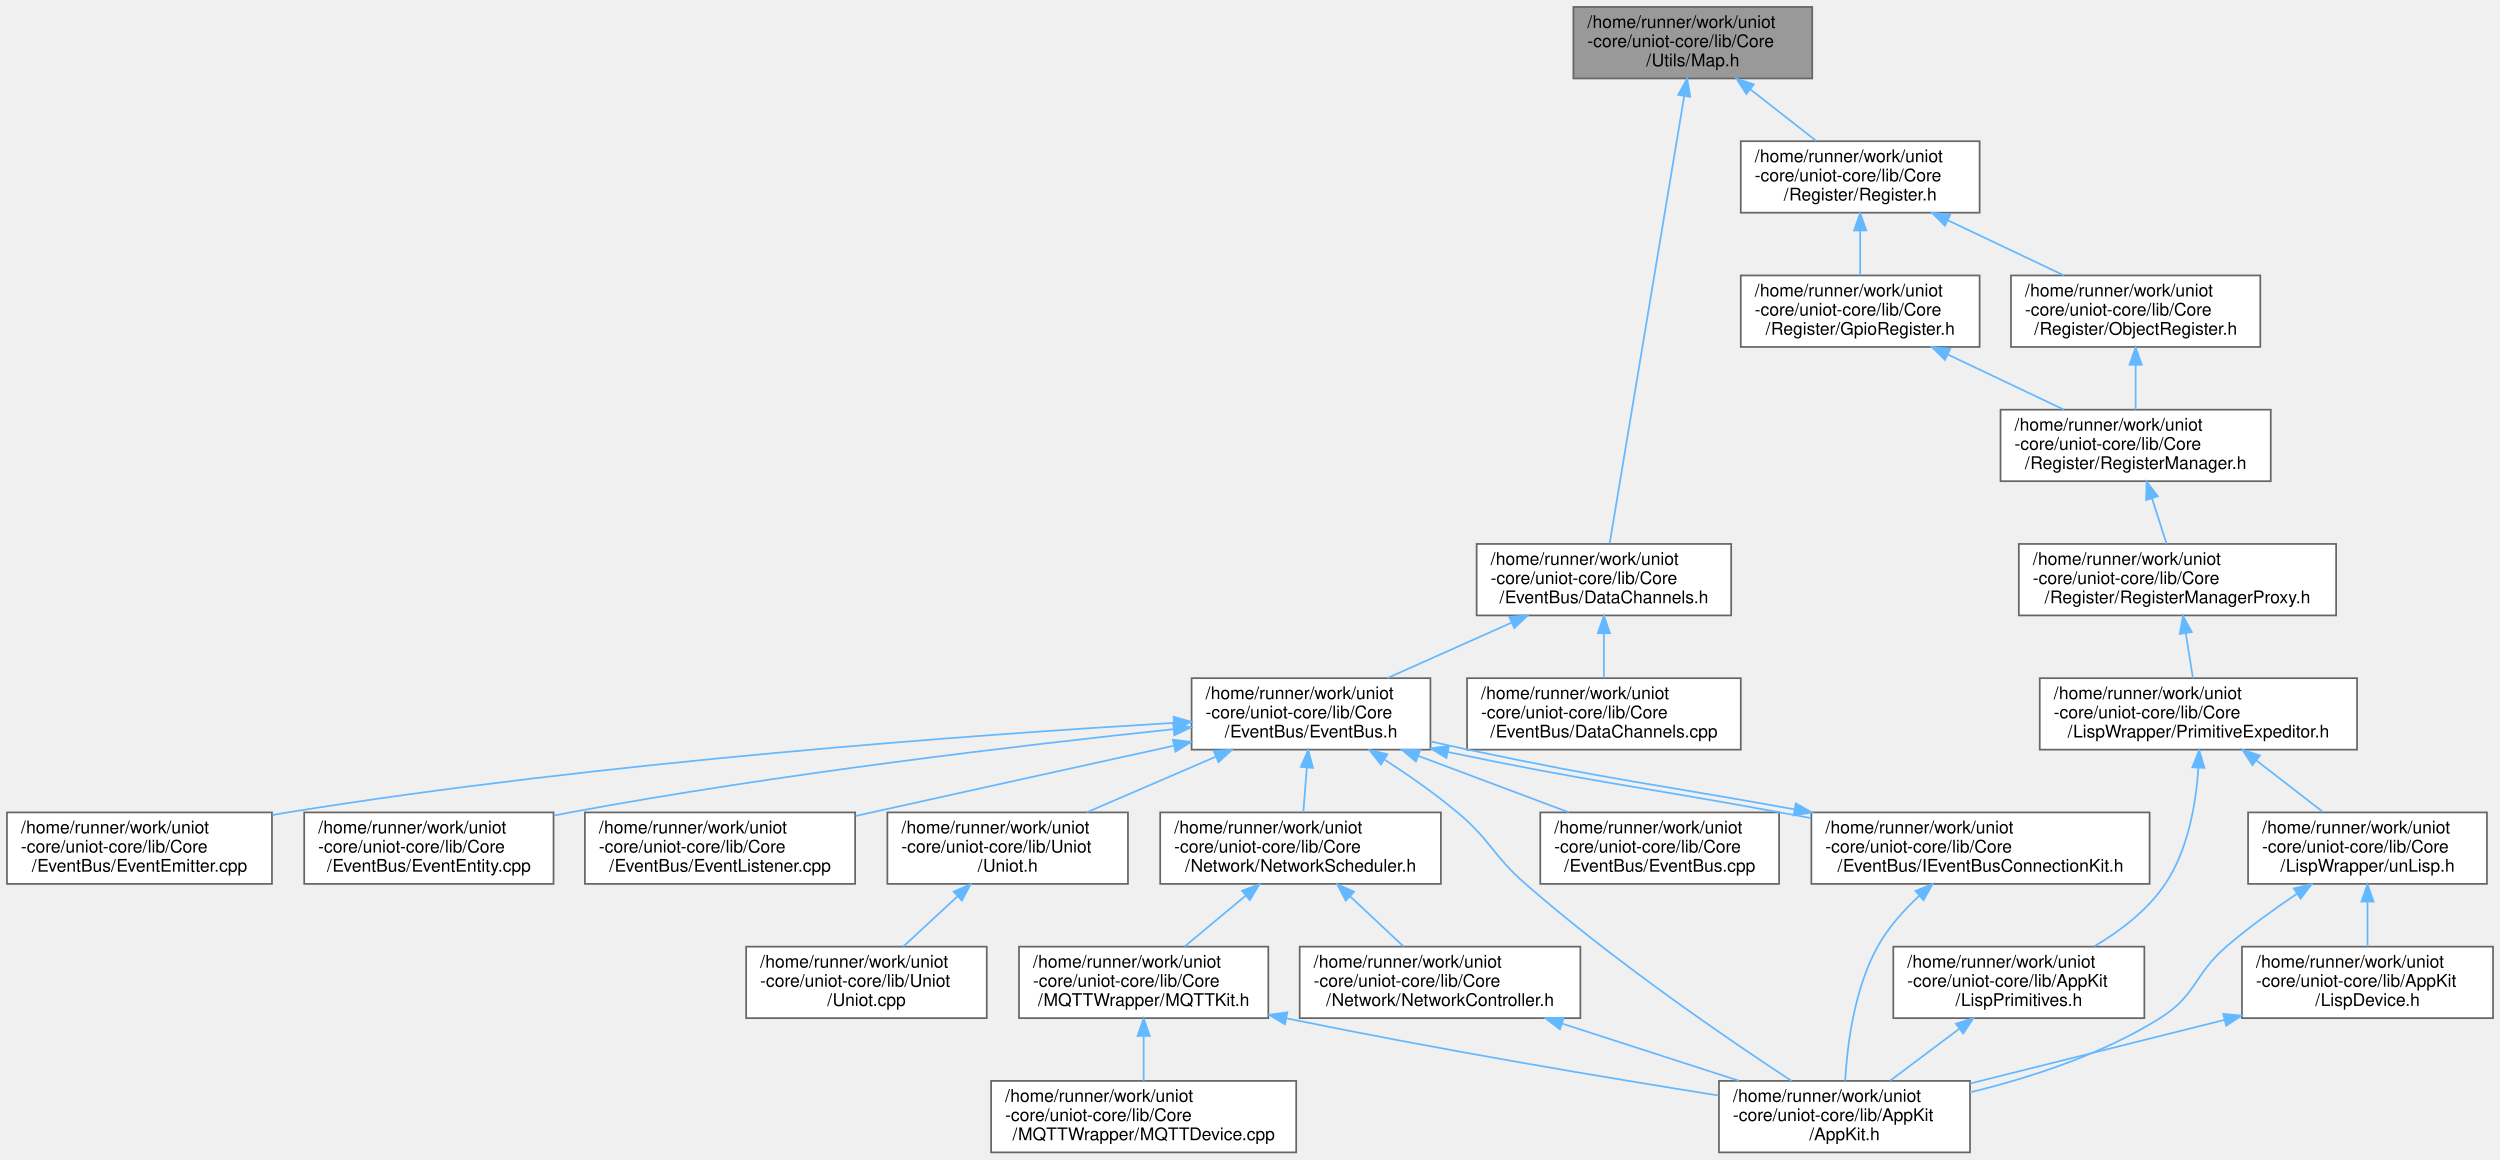
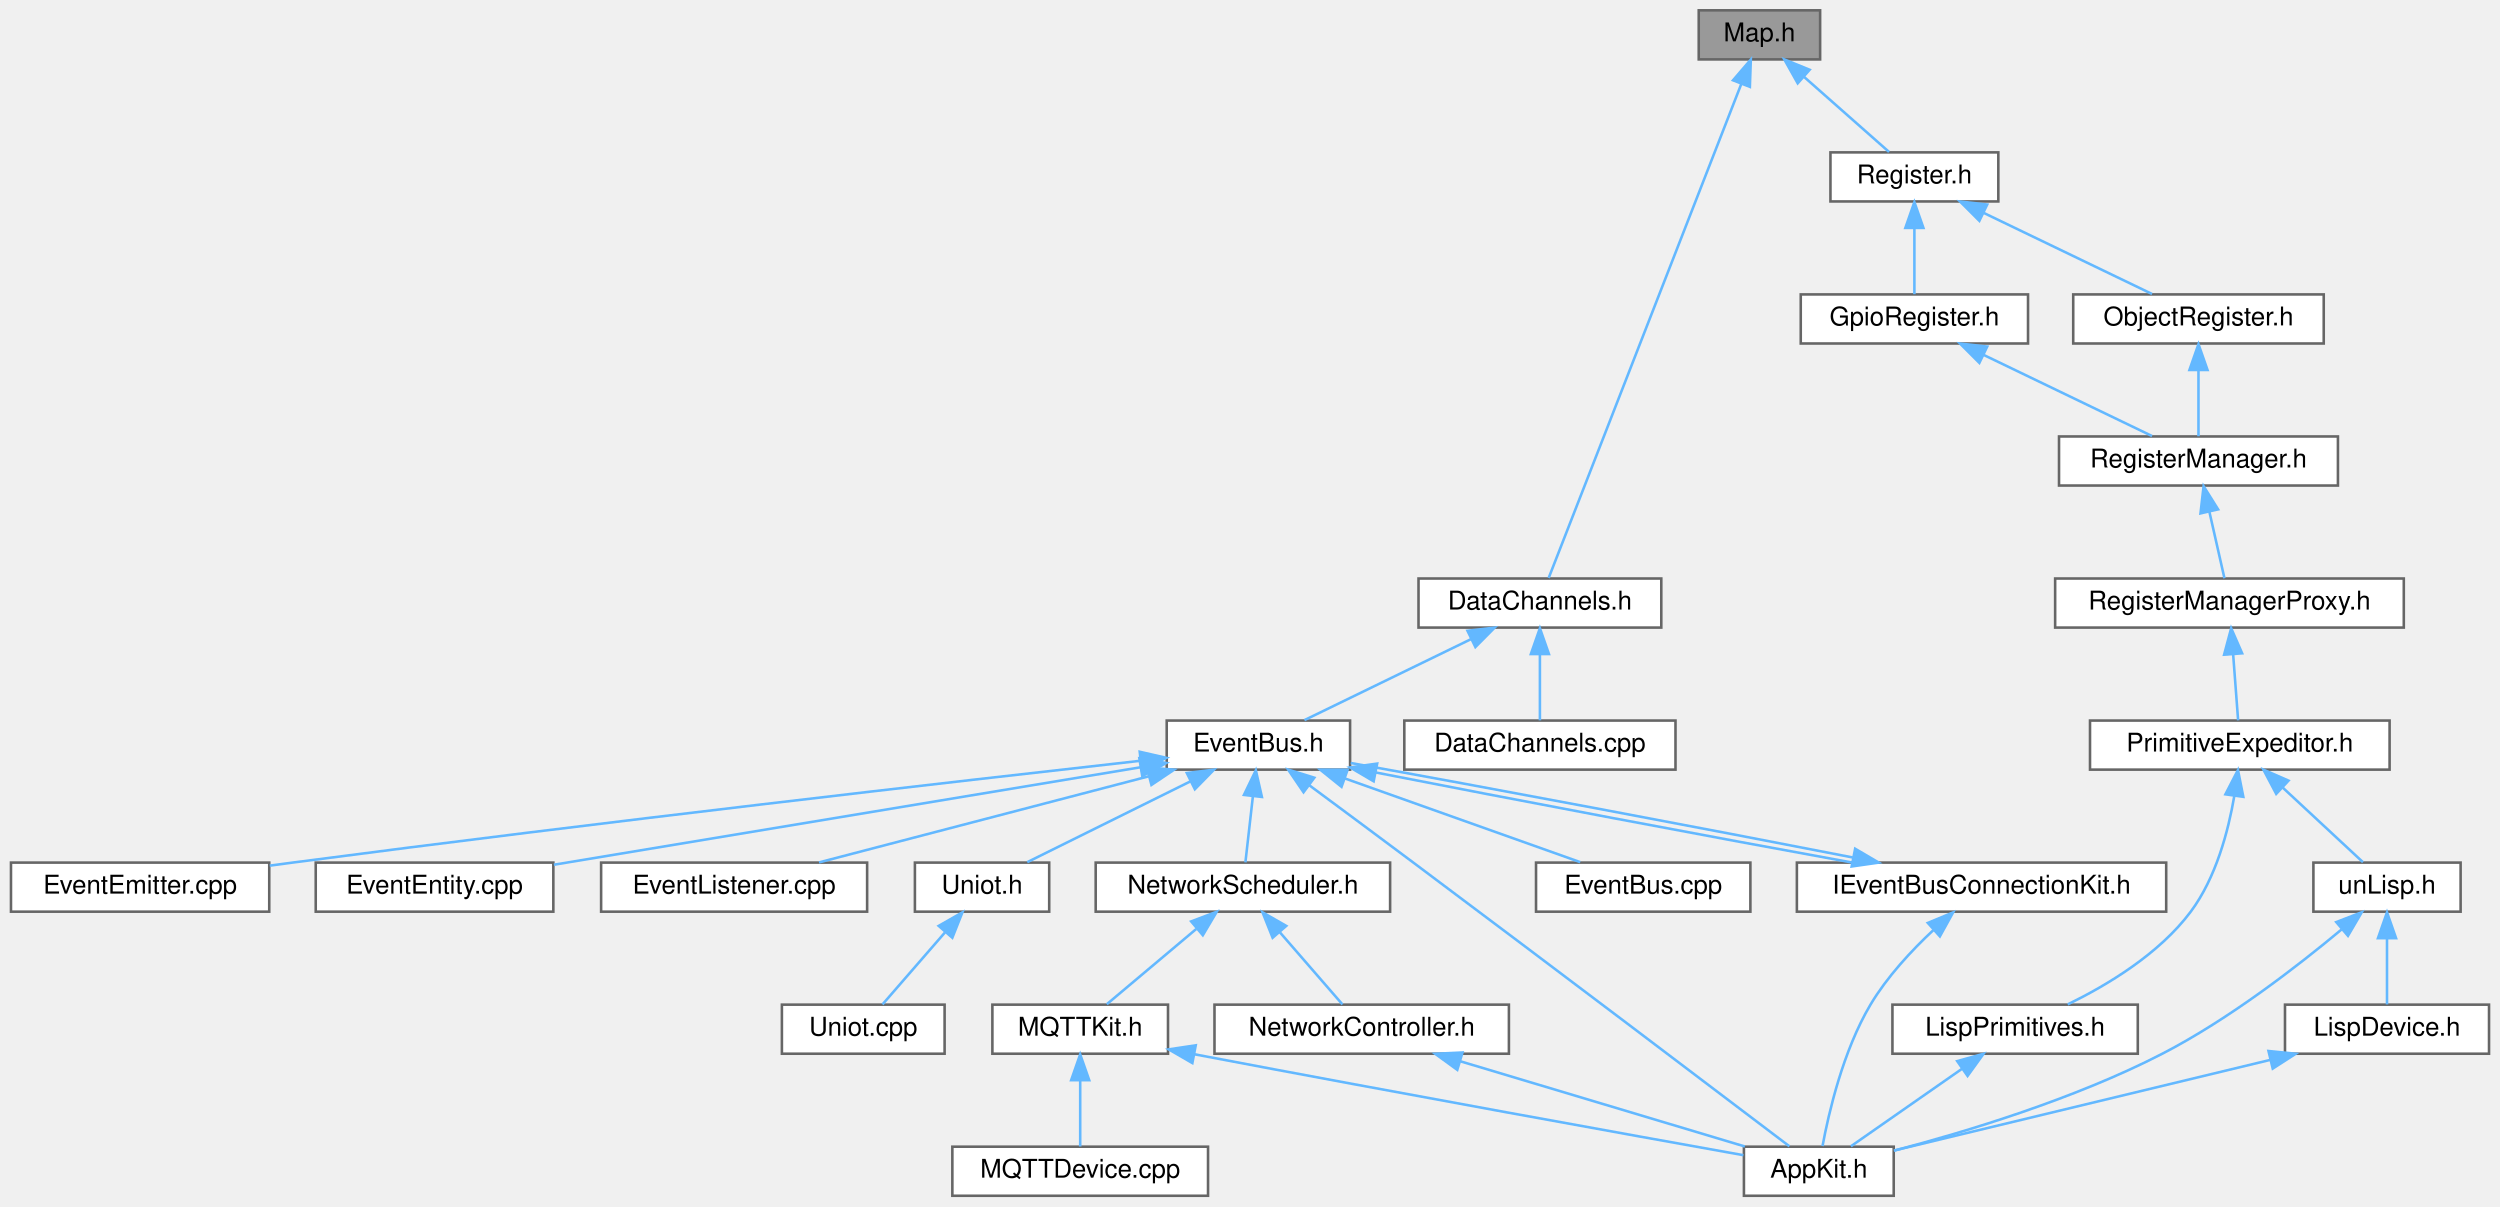
- <svg xmlns="http://www.w3.org/2000/svg" xmlns:xlink="http://www.w3.org/1999/xlink" width="1434pt" height="665pt" viewBox="0.00 0.00 1434.00 665.00">
-   <g id="graph0" class="graph" transform="scale(1 1) rotate(0) translate(4 661)">
+ <svg xmlns="http://www.w3.org/2000/svg" xmlns:xlink="http://www.w3.org/1999/xlink" width="968pt" height="467pt" viewBox="0.00 0.00 967.50 467.00">
+   <g id="graph0" class="graph" transform="scale(1 1) rotate(0) translate(4 463)">
    <g id="Node000001" class="node">
      <g id="a_Node000001">
        <a xlink:title=" ">
-           <polygon fill="#999999" stroke="#666666" points="1035.5,-657 898.5,-657 898.5,-616 1035.5,-616 1035.5,-657" />
-           <text text-anchor="start" x="906.5" y="-645" font-family="Helvetica,sans-Serif" font-size="10.00">/home/runner/work/uniot</text>
-           <text text-anchor="start" x="906.5" y="-634" font-family="Helvetica,sans-Serif" font-size="10.00">-core/uniot-core/lib/Core</text>
-           <text text-anchor="middle" x="967" y="-623" font-family="Helvetica,sans-Serif" font-size="10.00">/Utils/Map.h</text>
+           <polygon fill="#999999" stroke="#666666" points="700.5,-459 653.5,-459 653.5,-440 700.5,-440 700.5,-459" />
+           <text text-anchor="middle" x="677" y="-447" font-family="Helvetica,sans-Serif" font-size="10.00">Map.h</text>
        </a>
      </g>
    </g>
    <g id="Node000002" class="node">
      <g id="a_Node000002">
        <a xlink:href="_data_channels_8h.html" target="_top" xlink:title=" ">
-           <polygon fill="white" stroke="#666666" points="989,-349 843,-349 843,-308 989,-308 989,-349" />
-           <text text-anchor="start" x="851" y="-337" font-family="Helvetica,sans-Serif" font-size="10.00">/home/runner/work/uniot</text>
-           <text text-anchor="start" x="851" y="-326" font-family="Helvetica,sans-Serif" font-size="10.00">-core/uniot-core/lib/Core</text>
-           <text text-anchor="middle" x="916" y="-315" font-family="Helvetica,sans-Serif" font-size="10.00">/EventBus/DataChannels.h</text>
+           <polygon fill="white" stroke="#666666" points="639,-239 545,-239 545,-220 639,-220 639,-239" />
+           <text text-anchor="middle" x="592" y="-227" font-family="Helvetica,sans-Serif" font-size="10.00">DataChannels.h</text>
        </a>
      </g>
    </g>
    <g id="edge1_Node000001_Node000002" class="edge">
      <g id="a_edge1_Node000001_Node000002">
        <a xlink:title=" ">
-           <path fill="none" stroke="#63b8ff" d="M962.08,-605.97C951.75,-543.99 928.04,-401.73 919.31,-349.34" />
-           <polygon fill="#63b8ff" stroke="#63b8ff" points="958.64,-606.6 963.73,-615.89 965.54,-605.45 958.64,-606.6" />
+           <path fill="none" stroke="#63b8ff" d="M669.95,-430.42C652.55,-385.79 608.05,-271.67 595.4,-239.22" />
+           <polygon fill="#63b8ff" stroke="#63b8ff" points="666.77,-431.91 673.67,-439.95 673.3,-429.37 666.77,-431.91" />
        </a>
      </g>
    </g>
    <g id="Node000017" class="node">
      <g id="a_Node000017">
        <a xlink:href="_register_8h.html" target="_top" xlink:title=" ">
-           <polygon fill="white" stroke="#666666" points="1131.5,-580 994.5,-580 994.5,-539 1131.5,-539 1131.5,-580" />
-           <text text-anchor="start" x="1002.5" y="-568" font-family="Helvetica,sans-Serif" font-size="10.00">/home/runner/work/uniot</text>
-           <text text-anchor="start" x="1002.5" y="-557" font-family="Helvetica,sans-Serif" font-size="10.00">-core/uniot-core/lib/Core</text>
-           <text text-anchor="middle" x="1063" y="-546" font-family="Helvetica,sans-Serif" font-size="10.00">/Register/Register.h</text>
+           <polygon fill="white" stroke="#666666" points="769.5,-404 704.5,-404 704.5,-385 769.5,-385 769.5,-404" />
+           <text text-anchor="middle" x="737" y="-392" font-family="Helvetica,sans-Serif" font-size="10.00">Register.h</text>
        </a>
      </g>
    </g>
    <g id="edge20_Node000001_Node000017" class="edge">
      <g id="a_edge20_Node000001_Node000017">
        <a xlink:title=" ">
-           <path fill="none" stroke="#63b8ff" d="M999.88,-609.82C1012.29,-600.11 1026.22,-589.24 1037.82,-580.17" />
-           <polygon fill="#63b8ff" stroke="#63b8ff" points="997.7,-607.08 991.97,-615.99 1002.01,-612.59 997.7,-607.08" />
+           <path fill="none" stroke="#63b8ff" d="M694.18,-433.32C704.88,-423.87 718.26,-412.06 727.18,-404.17" />
+           <polygon fill="#63b8ff" stroke="#63b8ff" points="691.82,-430.74 686.64,-439.98 696.45,-435.99 691.82,-430.74" />
        </a>
      </g>
    </g>
    <g id="Node000003" class="node">
      <g id="a_Node000003">
        <a xlink:href="_data_channels_8cpp.html" target="_top" xlink:title=" ">
-           <polygon fill="white" stroke="#666666" points="994.5,-272 837.5,-272 837.5,-231 994.5,-231 994.5,-272" />
-           <text text-anchor="start" x="845.5" y="-260" font-family="Helvetica,sans-Serif" font-size="10.00">/home/runner/work/uniot</text>
-           <text text-anchor="start" x="845.5" y="-249" font-family="Helvetica,sans-Serif" font-size="10.00">-core/uniot-core/lib/Core</text>
-           <text text-anchor="middle" x="916" y="-238" font-family="Helvetica,sans-Serif" font-size="10.00">/EventBus/DataChannels.cpp</text>
+           <polygon fill="white" stroke="#666666" points="644.5,-184 539.5,-184 539.5,-165 644.5,-165 644.5,-184" />
+           <text text-anchor="middle" x="592" y="-172" font-family="Helvetica,sans-Serif" font-size="10.00">DataChannels.cpp</text>
        </a>
      </g>
    </g>
    <g id="edge2_Node000002_Node000003" class="edge">
      <g id="a_edge2_Node000002_Node000003">
        <a xlink:title=" ">
-           <path fill="none" stroke="#63b8ff" d="M916,-297.69C916,-289.08 916,-279.9 916,-272.07" />
-           <polygon fill="#63b8ff" stroke="#63b8ff" points="912.5,-297.79 916,-307.79 919.5,-297.79 912.5,-297.79" />
+           <path fill="none" stroke="#63b8ff" d="M592,-209.66C592,-200.93 592,-190.99 592,-184.09" />
+           <polygon fill="#63b8ff" stroke="#63b8ff" points="588.5,-209.75 592,-219.75 595.5,-209.75 588.5,-209.75" />
        </a>
      </g>
    </g>
    <g id="Node000004" class="node">
      <g id="a_Node000004">
        <a xlink:href="_event_bus_8h.html" target="_top" xlink:title=" ">
-           <polygon fill="white" stroke="#666666" points="816.5,-272 679.5,-272 679.5,-231 816.5,-231 816.5,-272" />
-           <text text-anchor="start" x="687.5" y="-260" font-family="Helvetica,sans-Serif" font-size="10.00">/home/runner/work/uniot</text>
-           <text text-anchor="start" x="687.5" y="-249" font-family="Helvetica,sans-Serif" font-size="10.00">-core/uniot-core/lib/Core</text>
-           <text text-anchor="middle" x="748" y="-238" font-family="Helvetica,sans-Serif" font-size="10.00">/EventBus/EventBus.h</text>
+           <polygon fill="white" stroke="#666666" points="518.5,-184 447.5,-184 447.5,-165 518.5,-165 518.5,-184" />
+           <text text-anchor="middle" x="483" y="-172" font-family="Helvetica,sans-Serif" font-size="10.00">EventBus.h</text>
        </a>
      </g>
    </g>
    <g id="edge3_Node000002_Node000004" class="edge">
      <g id="a_edge3_Node000002_Node000004">
        <a xlink:title=" ">
-           <path fill="none" stroke="#63b8ff" d="M863.04,-303.86C840.11,-293.62 813.57,-281.77 791.77,-272.04" />
-           <polygon fill="#63b8ff" stroke="#63b8ff" points="861.74,-307.11 872.3,-307.99 864.59,-300.72 861.74,-307.11" />
+           <path fill="none" stroke="#63b8ff" d="M565.27,-215.5C545.21,-205.75 518.32,-192.68 500.83,-184.17" />
+           <polygon fill="#63b8ff" stroke="#63b8ff" points="563.96,-218.76 574.49,-219.98 567.02,-212.46 563.96,-218.76" />
        </a>
      </g>
    </g>
    <g id="Node000005" class="node">
      <g id="a_Node000005">
        <a xlink:href="_app_kit_8h.html" target="_top" xlink:title=" ">
-           <polygon fill="white" stroke="#666666" points="1126,-41 982,-41 982,0 1126,0 1126,-41" />
-           <text text-anchor="start" x="990" y="-29" font-family="Helvetica,sans-Serif" font-size="10.00">/home/runner/work/uniot</text>
-           <text text-anchor="start" x="990" y="-18" font-family="Helvetica,sans-Serif" font-size="10.00">-core/uniot-core/lib/AppKit</text>
-           <text text-anchor="middle" x="1054" y="-7" font-family="Helvetica,sans-Serif" font-size="10.00">/AppKit.h</text>
+           <polygon fill="white" stroke="#666666" points="729,-19 671,-19 671,0 729,0 729,-19" />
+           <text text-anchor="middle" x="700" y="-7" font-family="Helvetica,sans-Serif" font-size="10.00">AppKit.h</text>
        </a>
      </g>
    </g>
    <g id="edge4_Node000004_Node000005" class="edge">
      <g id="a_edge4_Node000004_Node000005">
        <a xlink:title=" ">
-           <path fill="none" stroke="#63b8ff" d="M790.36,-225.18C804.11,-216.27 819.14,-205.77 832,-195 851.28,-178.85 852.07,-170.56 871,-154 921.49,-109.85 986.18,-65.56 1023.57,-41.02" />
-           <polygon fill="#63b8ff" stroke="#63b8ff" points="788.09,-222.47 781.53,-230.79 791.85,-228.38 788.09,-222.47" />
+           <path fill="none" stroke="#63b8ff" d="M502.73,-158.93C514.45,-150.26 529.59,-139.03 543,-129 597.69,-88.08 662.75,-38.77 688.6,-19.16" />
+           <polygon fill="#63b8ff" stroke="#63b8ff" points="500.48,-156.24 494.52,-165 504.65,-161.87 500.48,-156.24" />
        </a>
      </g>
    </g>
    <g id="Node000006" class="node">
      <g id="a_Node000006">
        <a xlink:href="_event_bus_8cpp.html" target="_top" xlink:title=" ">
-           <polygon fill="white" stroke="#666666" points="1016.5,-195 879.5,-195 879.5,-154 1016.5,-154 1016.5,-195" />
-           <text text-anchor="start" x="887.5" y="-183" font-family="Helvetica,sans-Serif" font-size="10.00">/home/runner/work/uniot</text>
-           <text text-anchor="start" x="887.5" y="-172" font-family="Helvetica,sans-Serif" font-size="10.00">-core/uniot-core/lib/Core</text>
-           <text text-anchor="middle" x="948" y="-161" font-family="Helvetica,sans-Serif" font-size="10.00">/EventBus/EventBus.cpp</text>
+           <polygon fill="white" stroke="#666666" points="673.5,-129 590.5,-129 590.5,-110 673.5,-110 673.5,-129" />
+           <text text-anchor="middle" x="632" y="-117" font-family="Helvetica,sans-Serif" font-size="10.00">EventBus.cpp</text>
        </a>
      </g>
    </g>
    <g id="edge5_Node000004_Node000006" class="edge">
      <g id="a_edge5_Node000004_Node000006">
        <a xlink:title=" ">
-           <path fill="none" stroke="#63b8ff" d="M809.59,-227.4C837.23,-217.04 869.47,-204.95 895.89,-195.04" />
-           <polygon fill="#63b8ff" stroke="#63b8ff" points="808.16,-224.2 800.03,-230.99 810.62,-230.76 808.16,-224.2" />
+           <path fill="none" stroke="#63b8ff" d="M516.59,-161.55C544.26,-151.71 582.84,-137.98 607.62,-129.17" />
+           <polygon fill="#63b8ff" stroke="#63b8ff" points="515.19,-158.34 506.94,-164.98 517.53,-164.93 515.19,-158.34" />
        </a>
      </g>
    </g>
    <g id="Node000007" class="node">
      <g id="a_Node000007">
        <a xlink:href="_event_emitter_8cpp.html" target="_top" xlink:title=" ">
-           <polygon fill="white" stroke="#666666" points="152,-195 0,-195 0,-154 152,-154 152,-195" />
-           <text text-anchor="start" x="8" y="-183" font-family="Helvetica,sans-Serif" font-size="10.00">/home/runner/work/uniot</text>
-           <text text-anchor="start" x="8" y="-172" font-family="Helvetica,sans-Serif" font-size="10.00">-core/uniot-core/lib/Core</text>
-           <text text-anchor="middle" x="76" y="-161" font-family="Helvetica,sans-Serif" font-size="10.00">/EventBus/EventEmitter.cpp</text>
+           <polygon fill="white" stroke="#666666" points="100,-129 0,-129 0,-110 100,-110 100,-129" />
+           <text text-anchor="middle" x="50" y="-117" font-family="Helvetica,sans-Serif" font-size="10.00">EventEmitter.cpp</text>
        </a>
      </g>
    </g>
    <g id="edge6_Node000004_Node000007" class="edge">
      <g id="a_edge6_Node000004_Node000007">
        <a xlink:title=" ">
-           <path fill="none" stroke="#63b8ff" d="M669.1,-246.34C556.02,-239.63 341.56,-224.12 161,-195 158.16,-194.54 155.27,-194.04 152.36,-193.52" />
-           <polygon fill="#63b8ff" stroke="#63b8ff" points="669.21,-249.85 679.39,-246.94 669.62,-242.86 669.21,-249.85" />
+           <path fill="none" stroke="#63b8ff" d="M437.07,-168.4C366.47,-160.49 227.09,-144.53 109,-129 106.13,-128.62 103.18,-128.23 100.2,-127.82" />
+           <polygon fill="#63b8ff" stroke="#63b8ff" points="437.05,-171.92 447.38,-169.56 437.83,-164.97 437.05,-171.92" />
        </a>
      </g>
    </g>
    <g id="Node000008" class="node">
      <g id="a_Node000008">
        <a xlink:href="_event_entity_8cpp.html" target="_top" xlink:title=" ">
-           <polygon fill="white" stroke="#666666" points="313.5,-195 170.5,-195 170.5,-154 313.5,-154 313.5,-195" />
-           <text text-anchor="start" x="178.5" y="-183" font-family="Helvetica,sans-Serif" font-size="10.00">/home/runner/work/uniot</text>
-           <text text-anchor="start" x="178.5" y="-172" font-family="Helvetica,sans-Serif" font-size="10.00">-core/uniot-core/lib/Core</text>
-           <text text-anchor="middle" x="242" y="-161" font-family="Helvetica,sans-Serif" font-size="10.00">/EventBus/EventEntity.cpp</text>
+           <polygon fill="white" stroke="#666666" points="210,-129 118,-129 118,-110 210,-110 210,-129" />
+           <text text-anchor="middle" x="164" y="-117" font-family="Helvetica,sans-Serif" font-size="10.00">EventEntity.cpp</text>
        </a>
      </g>
    </g>
    <g id="edge7_Node000004_Node000008" class="edge">
      <g id="a_edge7_Node000004_Node000008">
        <a xlink:title=" ">
-           <path fill="none" stroke="#63b8ff" d="M669.03,-242.73C583.39,-233.71 442.88,-217.19 323,-195 320.01,-194.45 316.97,-193.85 313.9,-193.23" />
-           <polygon fill="#63b8ff" stroke="#63b8ff" points="668.88,-246.23 679.19,-243.79 669.61,-239.27 668.88,-246.23" />
+           <path fill="none" stroke="#63b8ff" d="M437.32,-165.91C376.88,-155.87 270.93,-138.27 210.22,-128.18" />
+           <polygon fill="#63b8ff" stroke="#63b8ff" points="436.9,-169.39 447.34,-167.57 438.04,-162.48 436.9,-169.39" />
        </a>
      </g>
    </g>
    <g id="Node000009" class="node">
      <g id="a_Node000009">
        <a xlink:href="_event_listener_8cpp.html" target="_top" xlink:title=" ">
-           <polygon fill="white" stroke="#666666" points="486.5,-195 331.5,-195 331.5,-154 486.5,-154 486.5,-195" />
-           <text text-anchor="start" x="339.5" y="-183" font-family="Helvetica,sans-Serif" font-size="10.00">/home/runner/work/uniot</text>
-           <text text-anchor="start" x="339.5" y="-172" font-family="Helvetica,sans-Serif" font-size="10.00">-core/uniot-core/lib/Core</text>
-           <text text-anchor="middle" x="409" y="-161" font-family="Helvetica,sans-Serif" font-size="10.00">/EventBus/EventListener.cpp</text>
+           <polygon fill="white" stroke="#666666" points="331.5,-129 228.5,-129 228.5,-110 331.5,-110 331.5,-129" />
+           <text text-anchor="middle" x="280" y="-117" font-family="Helvetica,sans-Serif" font-size="10.00">EventListener.cpp</text>
        </a>
      </g>
    </g>
    <g id="edge8_Node000004_Node000009" class="edge">
      <g id="a_edge8_Node000004_Node000009">
        <a xlink:title=" ">
-           <path fill="none" stroke="#63b8ff" d="M669.23,-233.23C619.53,-222.31 553.99,-207.89 496,-195 492.98,-194.33 489.9,-193.64 486.78,-192.95" />
-           <polygon fill="#63b8ff" stroke="#63b8ff" points="668.75,-236.71 679.27,-235.43 670.25,-229.87 668.75,-236.71" />
+           <path fill="none" stroke="#63b8ff" d="M440.63,-162.44C402.63,-152.52 347.64,-138.16 312.87,-129.08" />
+           <polygon fill="#63b8ff" stroke="#63b8ff" points="439.82,-165.84 450.38,-164.98 441.59,-159.07 439.82,-165.84" />
        </a>
      </g>
    </g>
    <g id="Node000010" class="node">
      <g id="a_Node000010">
        <a xlink:href="_i_event_bus_connection_kit_8h.html" target="_top" xlink:title="Defines the interface for components that can connect to an EventBus.">
-           <polygon fill="white" stroke="#666666" points="1229,-195 1035,-195 1035,-154 1229,-154 1229,-195" />
-           <text text-anchor="start" x="1043" y="-183" font-family="Helvetica,sans-Serif" font-size="10.00">/home/runner/work/uniot</text>
-           <text text-anchor="start" x="1043" y="-172" font-family="Helvetica,sans-Serif" font-size="10.00">-core/uniot-core/lib/Core</text>
-           <text text-anchor="middle" x="1132" y="-161" font-family="Helvetica,sans-Serif" font-size="10.00">/EventBus/IEventBusConnectionKit.h</text>
+           <polygon fill="white" stroke="#666666" points="834.5,-129 691.5,-129 691.5,-110 834.5,-110 834.5,-129" />
+           <text text-anchor="middle" x="763" y="-117" font-family="Helvetica,sans-Serif" font-size="10.00">IEventBusConnectionKit.h</text>
        </a>
      </g>
    </g>
    <g id="edge9_Node000004_Node000010" class="edge">
      <g id="a_edge9_Node000004_Node000010">
        <a xlink:title=" ">
-           <path fill="none" stroke="#63b8ff" d="M826.38,-229.67C908.83,-212.44 932.7,-210.46 1017,-195 1022.8,-193.94 1028.77,-192.84 1034.81,-191.73" />
-           <polygon fill="#63b8ff" stroke="#63b8ff" points="825.65,-226.25 816.58,-231.73 827.09,-233.1 825.65,-226.25" />
+           <path fill="none" stroke="#63b8ff" d="M528.5,-163.88C579.11,-153.93 660.44,-138.55 712.84,-129.03" />
+           <polygon fill="#63b8ff" stroke="#63b8ff" points="527.63,-160.48 518.5,-165.85 528.99,-167.35 527.63,-160.48" />
        </a>
      </g>
    </g>
    <g id="Node000011" class="node">
      <g id="a_Node000011">
        <a xlink:href="_network_scheduler_8h.html" target="_top" xlink:title=" ">
-           <polygon fill="white" stroke="#666666" points="822.5,-195 661.5,-195 661.5,-154 822.5,-154 822.5,-195" />
-           <text text-anchor="start" x="669.5" y="-183" font-family="Helvetica,sans-Serif" font-size="10.00">/home/runner/work/uniot</text>
-           <text text-anchor="start" x="669.5" y="-172" font-family="Helvetica,sans-Serif" font-size="10.00">-core/uniot-core/lib/Core</text>
-           <text text-anchor="middle" x="742" y="-161" font-family="Helvetica,sans-Serif" font-size="10.00">/Network/NetworkScheduler.h</text>
+           <polygon fill="white" stroke="#666666" points="534,-129 420,-129 420,-110 534,-110 534,-129" />
+           <text text-anchor="middle" x="477" y="-117" font-family="Helvetica,sans-Serif" font-size="10.00">NetworkScheduler.h</text>
        </a>
      </g>
    </g>
    <g id="edge12_Node000004_Node000011" class="edge">
      <g id="a_edge12_Node000004_Node000011">
        <a xlink:title=" ">
-           <path fill="none" stroke="#63b8ff" d="M745.62,-220.69C744.93,-212.08 744.19,-202.9 743.57,-195.07" />
-           <polygon fill="#63b8ff" stroke="#63b8ff" points="742.14,-221.11 746.42,-230.79 749.11,-220.55 742.14,-221.11" />
+           <path fill="none" stroke="#63b8ff" d="M480.87,-154.66C479.88,-145.93 478.75,-135.99 477.97,-129.09" />
+           <polygon fill="#63b8ff" stroke="#63b8ff" points="477.41,-155.21 482.01,-164.75 484.36,-154.42 477.41,-155.21" />
        </a>
      </g>
    </g>
    <g id="Node000015" class="node">
      <g id="a_Node000015">
        <a xlink:href="_uniot_8h.html" target="_top" xlink:title=" ">
-           <polygon fill="white" stroke="#666666" points="643,-195 505,-195 505,-154 643,-154 643,-195" />
-           <text text-anchor="start" x="513" y="-183" font-family="Helvetica,sans-Serif" font-size="10.00">/home/runner/work/uniot</text>
-           <text text-anchor="start" x="513" y="-172" font-family="Helvetica,sans-Serif" font-size="10.00">-core/uniot-core/lib/Uniot</text>
-           <text text-anchor="middle" x="574" y="-161" font-family="Helvetica,sans-Serif" font-size="10.00">/Uniot.h</text>
+           <polygon fill="white" stroke="#666666" points="402,-129 350,-129 350,-110 402,-110 402,-129" />
+           <text text-anchor="middle" x="376" y="-117" font-family="Helvetica,sans-Serif" font-size="10.00">Uniot.h</text>
        </a>
      </g>
    </g>
    <g id="edge18_Node000004_Node000015" class="edge">
      <g id="a_edge18_Node000004_Node000015">
        <a xlink:title=" ">
-           <path fill="none" stroke="#63b8ff" d="M693.47,-227C669.64,-216.72 642.02,-204.82 619.34,-195.04" />
-           <polygon fill="#63b8ff" stroke="#63b8ff" points="692.17,-230.25 702.74,-230.99 694.94,-223.82 692.17,-230.25" />
+           <path fill="none" stroke="#63b8ff" d="M456.76,-160.5C437.07,-150.75 410.68,-137.68 393.5,-129.17" />
+           <polygon fill="#63b8ff" stroke="#63b8ff" points="455.29,-163.68 465.81,-164.98 458.4,-157.41 455.29,-163.68" />
        </a>
      </g>
    </g>
    <g id="edge11_Node000010_Node000004" class="edge">
      <g id="a_edge11_Node000010_Node000004">
        <a xlink:title=" ">
-           <path fill="none" stroke="#63b8ff" d="M1025.28,-196.77C945.61,-211.2 921.68,-213.3 838,-231 831.07,-232.47 823.82,-234.09 816.57,-235.75" />
-           <polygon fill="#63b8ff" stroke="#63b8ff" points="1026.07,-200.19 1035.28,-194.95 1024.81,-193.3 1026.07,-200.19" />
+           <path fill="none" stroke="#63b8ff" d="M713.16,-130.98C657.26,-141.93 568.17,-158.73 518.75,-167.57" />
+           <polygon fill="#63b8ff" stroke="#63b8ff" points="714.06,-134.37 723.2,-129 712.71,-127.5 714.06,-134.37" />
        </a>
      </g>
    </g>
    <g id="edge10_Node000010_Node000005" class="edge">
      <g id="a_edge10_Node000010_Node000005">
        <a xlink:title=" ">
-           <path fill="none" stroke="#63b8ff" d="M1096.95,-147.24C1087.89,-138.84 1079.01,-128.86 1073,-118 1059.61,-93.79 1055.56,-61.58 1054.39,-41.19" />
-           <polygon fill="#63b8ff" stroke="#63b8ff" points="1094.72,-149.94 1104.54,-153.91 1099.34,-144.68 1094.72,-149.94" />
+           <path fill="none" stroke="#63b8ff" d="M744.36,-102.88C735.91,-94.97 726.41,-84.77 720,-74 709.36,-56.12 703.8,-31.99 701.43,-19.24" />
+           <polygon fill="#63b8ff" stroke="#63b8ff" points="742.2,-105.65 751.99,-109.71 746.87,-100.43 742.2,-105.65" />
        </a>
      </g>
    </g>
    <g id="Node000012" class="node">
      <g id="a_Node000012">
        <a xlink:href="_m_q_t_t_kit_8h.html" target="_top" xlink:title=" ">
-           <polygon fill="white" stroke="#666666" points="723.5,-118 580.5,-118 580.5,-77 723.5,-77 723.5,-118" />
-           <text text-anchor="start" x="588.5" y="-106" font-family="Helvetica,sans-Serif" font-size="10.00">/home/runner/work/uniot</text>
-           <text text-anchor="start" x="588.5" y="-95" font-family="Helvetica,sans-Serif" font-size="10.00">-core/uniot-core/lib/Core</text>
-           <text text-anchor="middle" x="652" y="-84" font-family="Helvetica,sans-Serif" font-size="10.00">/MQTTWrapper/MQTTKit.h</text>
+           <polygon fill="white" stroke="#666666" points="448,-74 380,-74 380,-55 448,-55 448,-74" />
+           <text text-anchor="middle" x="414" y="-62" font-family="Helvetica,sans-Serif" font-size="10.00">MQTTKit.h</text>
        </a>
      </g>
    </g>
    <g id="edge13_Node000011_Node000012" class="edge">
      <g id="a_edge13_Node000011_Node000012">
        <a xlink:title=" ">
-           <path fill="none" stroke="#63b8ff" d="M710.62,-147.35C699.08,-137.73 686.22,-127.01 675.49,-118.07" />
-           <polygon fill="#63b8ff" stroke="#63b8ff" points="708.43,-150.08 718.35,-153.79 712.91,-144.7 708.43,-150.08" />
+           <path fill="none" stroke="#63b8ff" d="M458.96,-103.32C447.73,-93.87 433.68,-82.06 424.31,-74.17" />
+           <polygon fill="#63b8ff" stroke="#63b8ff" points="456.97,-106.23 466.88,-109.98 461.48,-100.87 456.97,-106.23" />
        </a>
      </g>
    </g>
    <g id="Node000014" class="node">
      <g id="a_Node000014">
        <a xlink:href="_network_controller_8h.html" target="_top" xlink:title=" ">
-           <polygon fill="white" stroke="#666666" points="902.5,-118 741.5,-118 741.5,-77 902.5,-77 902.5,-118" />
-           <text text-anchor="start" x="749.5" y="-106" font-family="Helvetica,sans-Serif" font-size="10.00">/home/runner/work/uniot</text>
-           <text text-anchor="start" x="749.5" y="-95" font-family="Helvetica,sans-Serif" font-size="10.00">-core/uniot-core/lib/Core</text>
-           <text text-anchor="middle" x="822" y="-84" font-family="Helvetica,sans-Serif" font-size="10.00">/Network/NetworkController.h</text>
+           <polygon fill="white" stroke="#666666" points="580,-74 466,-74 466,-55 580,-55 580,-74" />
+           <text text-anchor="middle" x="523" y="-62" font-family="Helvetica,sans-Serif" font-size="10.00">NetworkController.h</text>
        </a>
      </g>
    </g>
    <g id="edge16_Node000011_Node000014" class="edge">
      <g id="a_edge16_Node000011_Node000014">
        <a xlink:title=" ">
-           <path fill="none" stroke="#63b8ff" d="M770.49,-146.79C780.59,-137.32 791.77,-126.84 801.12,-118.07" />
-           <polygon fill="#63b8ff" stroke="#63b8ff" points="767.92,-144.4 763.02,-153.79 772.71,-149.51 767.92,-144.4" />
+           <path fill="none" stroke="#63b8ff" d="M491.36,-101.96C499.37,-92.72 509.03,-81.6 515.55,-74.09" />
+           <polygon fill="#63b8ff" stroke="#63b8ff" points="488.51,-99.9 484.6,-109.75 493.79,-104.49 488.51,-99.9" />
        </a>
      </g>
    </g>
    <g id="edge14_Node000012_Node000005" class="edge">
      <g id="a_edge14_Node000012_Node000005">
        <a xlink:title=" ">
-           <path fill="none" stroke="#63b8ff" d="M733.87,-76.88C824.9,-58.29 918.78,-42.62 981.72,-32.62" />
-           <polygon fill="#63b8ff" stroke="#63b8ff" points="733.02,-73.48 723.93,-78.93 734.43,-80.34 733.02,-73.48" />
+           <path fill="none" stroke="#63b8ff" d="M458.09,-54.81C540.97,-39.08 626.88,-23.58 670.8,-15.71" />
+           <polygon fill="#63b8ff" stroke="#63b8ff" points="457.43,-51.38 448.26,-56.68 458.74,-58.25 457.43,-51.38" />
        </a>
      </g>
    </g>
    <g id="Node000013" class="node">
      <g id="a_Node000013">
        <a xlink:href="_m_q_t_t_device_8cpp.html" target="_top" xlink:title=" ">
-           <polygon fill="white" stroke="#666666" points="739.5,-41 564.5,-41 564.5,0 739.5,0 739.5,-41" />
-           <text text-anchor="start" x="572.5" y="-29" font-family="Helvetica,sans-Serif" font-size="10.00">/home/runner/work/uniot</text>
-           <text text-anchor="start" x="572.5" y="-18" font-family="Helvetica,sans-Serif" font-size="10.00">-core/uniot-core/lib/Core</text>
-           <text text-anchor="middle" x="652" y="-7" font-family="Helvetica,sans-Serif" font-size="10.00">/MQTTWrapper/MQTTDevice.cpp</text>
+           <polygon fill="white" stroke="#666666" points="463.5,-19 364.5,-19 364.5,0 463.5,0 463.5,-19" />
+           <text text-anchor="middle" x="414" y="-7" font-family="Helvetica,sans-Serif" font-size="10.00">MQTTDevice.cpp</text>
        </a>
      </g>
    </g>
    <g id="edge15_Node000012_Node000013" class="edge">
      <g id="a_edge15_Node000012_Node000013">
        <a xlink:title=" ">
-           <path fill="none" stroke="#63b8ff" d="M652,-66.69C652,-58.08 652,-48.9 652,-41.07" />
-           <polygon fill="#63b8ff" stroke="#63b8ff" points="648.5,-66.79 652,-76.79 655.5,-66.79 648.5,-66.79" />
+           <path fill="none" stroke="#63b8ff" d="M414,-44.66C414,-35.93 414,-25.99 414,-19.09" />
+           <polygon fill="#63b8ff" stroke="#63b8ff" points="410.5,-44.75 414,-54.75 417.5,-44.75 410.5,-44.75" />
        </a>
      </g>
    </g>
    <g id="edge17_Node000014_Node000005" class="edge">
      <g id="a_edge17_Node000014_Node000005">
        <a xlink:title=" ">
-           <path fill="none" stroke="#63b8ff" d="M892.19,-73.81C924.52,-63.36 962.51,-51.08 993.55,-41.04" />
-           <polygon fill="#63b8ff" stroke="#63b8ff" points="890.79,-70.58 882.35,-76.99 892.94,-77.24 890.79,-70.58" />
+           <path fill="none" stroke="#63b8ff" d="M561.22,-52.06C594.3,-42.15 641.41,-28.04 671.34,-19.08" />
+           <polygon fill="#63b8ff" stroke="#63b8ff" points="560.01,-48.76 551.44,-54.98 562.02,-55.47 560.01,-48.76" />
        </a>
      </g>
    </g>
    <g id="Node000016" class="node">
      <g id="a_Node000016">
        <a xlink:href="_uniot_8cpp.html" target="_top" xlink:title=" ">
-           <polygon fill="white" stroke="#666666" points="562,-118 424,-118 424,-77 562,-77 562,-118" />
-           <text text-anchor="start" x="432" y="-106" font-family="Helvetica,sans-Serif" font-size="10.00">/home/runner/work/uniot</text>
-           <text text-anchor="start" x="432" y="-95" font-family="Helvetica,sans-Serif" font-size="10.00">-core/uniot-core/lib/Uniot</text>
-           <text text-anchor="middle" x="493" y="-84" font-family="Helvetica,sans-Serif" font-size="10.00">/Uniot.cpp</text>
+           <polygon fill="white" stroke="#666666" points="361.5,-74 298.5,-74 298.5,-55 361.5,-55 361.5,-74" />
+           <text text-anchor="middle" x="330" y="-62" font-family="Helvetica,sans-Serif" font-size="10.00">Uniot.cpp</text>
        </a>
      </g>
    </g>
    <g id="edge19_Node000015_Node000016" class="edge">
      <g id="a_edge19_Node000015_Node000016">
        <a xlink:title=" ">
-           <path fill="none" stroke="#63b8ff" d="M545.15,-146.79C534.92,-137.32 523.61,-126.84 514.14,-118.07" />
-           <polygon fill="#63b8ff" stroke="#63b8ff" points="543,-149.57 552.72,-153.79 547.76,-144.43 543,-149.57" />
+           <path fill="none" stroke="#63b8ff" d="M361.64,-101.96C353.63,-92.72 343.97,-81.6 337.45,-74.09" />
+           <polygon fill="#63b8ff" stroke="#63b8ff" points="359.21,-104.49 368.4,-109.75 364.49,-99.9 359.21,-104.49" />
        </a>
      </g>
    </g>
    <g id="Node000018" class="node">
      <g id="a_Node000018">
        <a xlink:href="_gpio_register_8h.html" target="_top" xlink:title=" ">
-           <polygon fill="white" stroke="#666666" points="1131.5,-503 994.5,-503 994.5,-462 1131.5,-462 1131.5,-503" />
-           <text text-anchor="start" x="1002.5" y="-491" font-family="Helvetica,sans-Serif" font-size="10.00">/home/runner/work/uniot</text>
-           <text text-anchor="start" x="1002.5" y="-480" font-family="Helvetica,sans-Serif" font-size="10.00">-core/uniot-core/lib/Core</text>
-           <text text-anchor="middle" x="1063" y="-469" font-family="Helvetica,sans-Serif" font-size="10.00">/Register/GpioRegister.h</text>
+           <polygon fill="white" stroke="#666666" points="781,-349 693,-349 693,-330 781,-330 781,-349" />
+           <text text-anchor="middle" x="737" y="-337" font-family="Helvetica,sans-Serif" font-size="10.00">GpioRegister.h</text>
        </a>
      </g>
    </g>
    <g id="edge21_Node000017_Node000018" class="edge">
      <g id="a_edge21_Node000017_Node000018">
        <a xlink:title=" ">
-           <path fill="none" stroke="#63b8ff" d="M1063,-528.69C1063,-520.08 1063,-510.9 1063,-503.07" />
-           <polygon fill="#63b8ff" stroke="#63b8ff" points="1059.5,-528.79 1063,-538.79 1066.5,-528.79 1059.5,-528.79" />
+           <path fill="none" stroke="#63b8ff" d="M737,-374.66C737,-365.93 737,-355.99 737,-349.09" />
+           <polygon fill="#63b8ff" stroke="#63b8ff" points="733.5,-374.75 737,-384.75 740.5,-374.75 733.5,-374.75" />
        </a>
      </g>
    </g>
    <g id="Node000025" class="node">
      <g id="a_Node000025">
        <a xlink:href="_object_register_8h.html" target="_top" xlink:title=" ">
-           <polygon fill="white" stroke="#666666" points="1292.5,-503 1149.5,-503 1149.5,-462 1292.5,-462 1292.5,-503" />
-           <text text-anchor="start" x="1157.5" y="-491" font-family="Helvetica,sans-Serif" font-size="10.00">/home/runner/work/uniot</text>
-           <text text-anchor="start" x="1157.5" y="-480" font-family="Helvetica,sans-Serif" font-size="10.00">-core/uniot-core/lib/Core</text>
-           <text text-anchor="middle" x="1221" y="-469" font-family="Helvetica,sans-Serif" font-size="10.00">/Register/ObjectRegister.h</text>
+           <polygon fill="white" stroke="#666666" points="895.5,-349 798.5,-349 798.5,-330 895.5,-330 895.5,-349" />
+           <text text-anchor="middle" x="847" y="-337" font-family="Helvetica,sans-Serif" font-size="10.00">ObjectRegister.h</text>
        </a>
      </g>
    </g>
    <g id="edge31_Node000017_Node000025" class="edge">
      <g id="a_edge31_Node000017_Node000025">
        <a xlink:title=" ">
-           <path fill="none" stroke="#63b8ff" d="M1113.38,-534.59C1134.82,-524.41 1159.51,-512.69 1179.83,-503.04" />
-           <polygon fill="#63b8ff" stroke="#63b8ff" points="1111.63,-531.54 1104.1,-538.99 1114.63,-537.86 1111.63,-531.54" />
+           <path fill="none" stroke="#63b8ff" d="M763.7,-380.63C783.97,-370.87 811.27,-357.71 829.01,-349.17" />
+           <polygon fill="#63b8ff" stroke="#63b8ff" points="762.16,-377.49 754.67,-384.98 765.2,-383.8 762.16,-377.49" />
        </a>
      </g>
    </g>
    <g id="Node000019" class="node">
      <g id="a_Node000019">
        <a xlink:href="_register_manager_8h.html" target="_top" xlink:title=" ">
-           <polygon fill="white" stroke="#666666" points="1298.5,-426 1143.5,-426 1143.5,-385 1298.5,-385 1298.5,-426" />
-           <text text-anchor="start" x="1151.5" y="-414" font-family="Helvetica,sans-Serif" font-size="10.00">/home/runner/work/uniot</text>
-           <text text-anchor="start" x="1151.5" y="-403" font-family="Helvetica,sans-Serif" font-size="10.00">-core/uniot-core/lib/Core</text>
-           <text text-anchor="middle" x="1221" y="-392" font-family="Helvetica,sans-Serif" font-size="10.00">/Register/RegisterManager.h</text>
+           <polygon fill="white" stroke="#666666" points="901,-294 793,-294 793,-275 901,-275 901,-294" />
+           <text text-anchor="middle" x="847" y="-282" font-family="Helvetica,sans-Serif" font-size="10.00">RegisterManager.h</text>
        </a>
      </g>
    </g>
    <g id="edge22_Node000018_Node000019" class="edge">
      <g id="a_edge22_Node000018_Node000019">
        <a xlink:title=" ">
-           <path fill="none" stroke="#63b8ff" d="M1113.38,-457.59C1134.82,-447.41 1159.51,-435.69 1179.83,-426.04" />
-           <polygon fill="#63b8ff" stroke="#63b8ff" points="1111.63,-454.54 1104.1,-461.99 1114.63,-460.86 1111.63,-454.54" />
+           <path fill="none" stroke="#63b8ff" d="M763.7,-325.63C783.97,-315.87 811.27,-302.71 829.01,-294.17" />
+           <polygon fill="#63b8ff" stroke="#63b8ff" points="762.16,-322.49 754.67,-329.98 765.2,-328.8 762.16,-322.49" />
        </a>
      </g>
    </g>
    <g id="Node000020" class="node">
      <g id="a_Node000020">
        <a xlink:href="_register_manager_proxy_8h.html" target="_top" xlink:title=" ">
-           <polygon fill="white" stroke="#666666" points="1336,-349 1154,-349 1154,-308 1336,-308 1336,-349" />
-           <text text-anchor="start" x="1162" y="-337" font-family="Helvetica,sans-Serif" font-size="10.00">/home/runner/work/uniot</text>
-           <text text-anchor="start" x="1162" y="-326" font-family="Helvetica,sans-Serif" font-size="10.00">-core/uniot-core/lib/Core</text>
-           <text text-anchor="middle" x="1245" y="-315" font-family="Helvetica,sans-Serif" font-size="10.00">/Register/RegisterManagerProxy.h</text>
+           <polygon fill="white" stroke="#666666" points="926.5,-239 791.5,-239 791.5,-220 926.5,-220 926.5,-239" />
+           <text text-anchor="middle" x="859" y="-227" font-family="Helvetica,sans-Serif" font-size="10.00">RegisterManagerProxy.h</text>
        </a>
      </g>
    </g>
    <g id="edge23_Node000019_Node000020" class="edge">
      <g id="a_edge23_Node000019_Node000020">
        <a xlink:title=" ">
-           <path fill="none" stroke="#63b8ff" d="M1230.36,-375.26C1233.17,-366.48 1236.18,-357.07 1238.74,-349.07" />
-           <polygon fill="#63b8ff" stroke="#63b8ff" points="1227.02,-374.2 1227.31,-384.79 1233.69,-376.34 1227.02,-374.2" />
+           <path fill="none" stroke="#63b8ff" d="M851.2,-264.95C853.19,-256.15 855.48,-246.06 857.06,-239.09" />
+           <polygon fill="#63b8ff" stroke="#63b8ff" points="847.78,-264.22 848.98,-274.75 854.6,-265.77 847.78,-264.22" />
        </a>
      </g>
    </g>
    <g id="Node000021" class="node">
      <g id="a_Node000021">
        <a xlink:href="_primitive_expeditor_8h.html" target="_top" xlink:title=" ">
-           <polygon fill="white" stroke="#666666" points="1348,-272 1166,-272 1166,-231 1348,-231 1348,-272" />
-           <text text-anchor="start" x="1174" y="-260" font-family="Helvetica,sans-Serif" font-size="10.00">/home/runner/work/uniot</text>
-           <text text-anchor="start" x="1174" y="-249" font-family="Helvetica,sans-Serif" font-size="10.00">-core/uniot-core/lib/Core</text>
-           <text text-anchor="middle" x="1257" y="-238" font-family="Helvetica,sans-Serif" font-size="10.00">/LispWrapper/PrimitiveExpeditor.h</text>
+           <polygon fill="white" stroke="#666666" points="921,-184 805,-184 805,-165 921,-165 921,-184" />
+           <text text-anchor="middle" x="863" y="-172" font-family="Helvetica,sans-Serif" font-size="10.00">PrimitiveExpeditor.h</text>
        </a>
      </g>
    </g>
    <g id="edge24_Node000020_Node000021" class="edge">
      <g id="a_edge24_Node000020_Node000021">
        <a xlink:title=" ">
-           <path fill="none" stroke="#63b8ff" d="M1249.77,-297.69C1251.15,-289.08 1252.62,-279.9 1253.87,-272.07" />
-           <polygon fill="#63b8ff" stroke="#63b8ff" points="1246.28,-297.37 1248.15,-307.79 1253.19,-298.47 1246.28,-297.37" />
+           <path fill="none" stroke="#63b8ff" d="M860.42,-209.66C861.08,-200.93 861.83,-190.99 862.35,-184.09" />
+           <polygon fill="#63b8ff" stroke="#63b8ff" points="856.92,-209.51 859.66,-219.75 863.9,-210.04 856.92,-209.51" />
        </a>
      </g>
    </g>
    <g id="Node000022" class="node">
      <g id="a_Node000022">
        <a xlink:href="_lisp_primitives_8h.html" target="_top" xlink:title=" ">
-           <polygon fill="white" stroke="#666666" points="1226,-118 1082,-118 1082,-77 1226,-77 1226,-118" />
-           <text text-anchor="start" x="1090" y="-106" font-family="Helvetica,sans-Serif" font-size="10.00">/home/runner/work/uniot</text>
-           <text text-anchor="start" x="1090" y="-95" font-family="Helvetica,sans-Serif" font-size="10.00">-core/uniot-core/lib/AppKit</text>
-           <text text-anchor="middle" x="1154" y="-84" font-family="Helvetica,sans-Serif" font-size="10.00">/LispPrimitives.h</text>
+           <polygon fill="white" stroke="#666666" points="823.5,-74 728.5,-74 728.5,-55 823.5,-55 823.5,-74" />
+           <text text-anchor="middle" x="776" y="-62" font-family="Helvetica,sans-Serif" font-size="10.00">LispPrimitives.h</text>
        </a>
      </g>
    </g>
    <g id="edge25_Node000021_Node000022" class="edge">
      <g id="a_edge25_Node000021_Node000022">
        <a xlink:title=" ">
-           <path fill="none" stroke="#63b8ff" d="M1256.98,-220.44C1255.63,-200.15 1251.14,-173.6 1238,-154 1227.97,-139.05 1212.42,-127.14 1197.4,-118.25" />
-           <polygon fill="#63b8ff" stroke="#63b8ff" points="1253.5,-220.86 1257.44,-230.7 1260.49,-220.55 1253.5,-220.86" />
+           <path fill="none" stroke="#63b8ff" d="M860.87,-154.78C858.56,-141.25 853.78,-123.11 844,-110 831.77,-93.6 811.58,-81.5 796.37,-74.1" />
+           <polygon fill="#63b8ff" stroke="#63b8ff" points="857.43,-155.44 862.29,-164.86 864.36,-154.47 857.43,-155.44" />
        </a>
      </g>
    </g>
    <g id="Node000023" class="node">
      <g id="a_Node000023">
        <a xlink:href="un_lisp_8h.html" target="_top" xlink:title=" ">
-           <polygon fill="white" stroke="#666666" points="1422.5,-195 1285.5,-195 1285.5,-154 1422.5,-154 1422.5,-195" />
-           <text text-anchor="start" x="1293.5" y="-183" font-family="Helvetica,sans-Serif" font-size="10.00">/home/runner/work/uniot</text>
-           <text text-anchor="start" x="1293.5" y="-172" font-family="Helvetica,sans-Serif" font-size="10.00">-core/uniot-core/lib/Core</text>
-           <text text-anchor="middle" x="1354" y="-161" font-family="Helvetica,sans-Serif" font-size="10.00">/LispWrapper/unLisp.h</text>
+           <polygon fill="white" stroke="#666666" points="948.5,-129 891.5,-129 891.5,-110 948.5,-110 948.5,-129" />
+           <text text-anchor="middle" x="920" y="-117" font-family="Helvetica,sans-Serif" font-size="10.00">unLisp.h</text>
        </a>
      </g>
    </g>
    <g id="edge27_Node000021_Node000023" class="edge">
      <g id="a_edge27_Node000021_Node000023">
        <a xlink:title=" ">
-           <path fill="none" stroke="#63b8ff" d="M1290.22,-224.82C1302.77,-215.11 1316.83,-204.24 1328.56,-195.17" />
-           <polygon fill="#63b8ff" stroke="#63b8ff" points="1288,-222.1 1282.23,-230.99 1292.28,-227.64 1288,-222.1" />
+           <path fill="none" stroke="#63b8ff" d="M879.62,-158.04C889.73,-148.64 902.28,-136.98 910.68,-129.17" />
+           <polygon fill="#63b8ff" stroke="#63b8ff" points="877.1,-155.61 872.16,-164.98 881.86,-160.74 877.1,-155.61" />
        </a>
      </g>
    </g>
    <g id="edge26_Node000022_Node000005" class="edge">
      <g id="a_edge26_Node000022_Node000005">
        <a xlink:title=" ">
-           <path fill="none" stroke="#63b8ff" d="M1119.75,-70.82C1106.82,-61.11 1092.32,-50.24 1080.23,-41.17" />
-           <polygon fill="#63b8ff" stroke="#63b8ff" points="1117.89,-73.79 1127.99,-76.99 1122.09,-68.19 1117.89,-73.79" />
+           <path fill="none" stroke="#63b8ff" d="M755.42,-49.15C741.69,-39.57 724.07,-27.29 712.43,-19.17" />
+           <polygon fill="#63b8ff" stroke="#63b8ff" points="753.58,-52.14 763.79,-54.98 757.59,-46.39 753.58,-52.14" />
        </a>
      </g>
    </g>
    <g id="edge28_Node000023_Node000005" class="edge">
      <g id="a_edge28_Node000023_Node000005">
        <a xlink:title=" ">
-           <path fill="none" stroke="#63b8ff" d="M1313.48,-148.31C1300.12,-139.34 1285.49,-128.78 1273,-118 1254.19,-101.77 1256.04,-90.21 1235,-77 1202.01,-56.3 1160.78,-42.87 1126.01,-34.42" />
-           <polygon fill="#63b8ff" stroke="#63b8ff" points="1311.76,-151.38 1322.04,-153.96 1315.62,-145.53 1311.76,-151.38" />
+           <path fill="none" stroke="#63b8ff" d="M902.36,-103.08C885.5,-88.99 858.89,-68.37 833,-55 799.03,-37.46 756.71,-24.7 729.05,-17.45" />
+           <polygon fill="#63b8ff" stroke="#63b8ff" points="900.35,-105.97 910.23,-109.78 904.88,-100.64 900.35,-105.97" />
        </a>
      </g>
    </g>
    <g id="Node000024" class="node">
      <g id="a_Node000024">
        <a xlink:href="_lisp_device_8h.html" target="_top" xlink:title=" ">
-           <polygon fill="white" stroke="#666666" points="1426,-118 1282,-118 1282,-77 1426,-77 1426,-118" />
-           <text text-anchor="start" x="1290" y="-106" font-family="Helvetica,sans-Serif" font-size="10.00">/home/runner/work/uniot</text>
-           <text text-anchor="start" x="1290" y="-95" font-family="Helvetica,sans-Serif" font-size="10.00">-core/uniot-core/lib/AppKit</text>
-           <text text-anchor="middle" x="1354" y="-84" font-family="Helvetica,sans-Serif" font-size="10.00">/LispDevice.h</text>
+           <polygon fill="white" stroke="#666666" points="959.5,-74 880.5,-74 880.5,-55 959.5,-55 959.5,-74" />
+           <text text-anchor="middle" x="920" y="-62" font-family="Helvetica,sans-Serif" font-size="10.00">LispDevice.h</text>
        </a>
      </g>
    </g>
    <g id="edge29_Node000023_Node000024" class="edge">
      <g id="a_edge29_Node000023_Node000024">
        <a xlink:title=" ">
-           <path fill="none" stroke="#63b8ff" d="M1354,-143.69C1354,-135.08 1354,-125.9 1354,-118.07" />
-           <polygon fill="#63b8ff" stroke="#63b8ff" points="1350.5,-143.79 1354,-153.79 1357.5,-143.79 1350.5,-143.79" />
+           <path fill="none" stroke="#63b8ff" d="M920,-99.66C920,-90.93 920,-80.99 920,-74.09" />
+           <polygon fill="#63b8ff" stroke="#63b8ff" points="916.5,-99.75 920,-109.75 923.5,-99.75 916.5,-99.75" />
        </a>
      </g>
    </g>
    <g id="edge30_Node000024_Node000005" class="edge">
      <g id="a_edge30_Node000024_Node000005">
        <a xlink:title=" ">
-           <path fill="none" stroke="#63b8ff" d="M1271.9,-75.97C1226.28,-64.57 1170.05,-50.51 1126.13,-39.53" />
-           <polygon fill="#63b8ff" stroke="#63b8ff" points="1271.21,-79.41 1281.76,-78.44 1272.91,-72.62 1271.21,-79.41" />
+           <path fill="none" stroke="#63b8ff" d="M874.87,-52.63C831.28,-42.13 766.54,-26.53 729.28,-17.55" />
+           <polygon fill="#63b8ff" stroke="#63b8ff" points="874.11,-56.05 884.65,-54.98 875.75,-49.24 874.11,-56.05" />
        </a>
      </g>
    </g>
    <g id="edge32_Node000025_Node000019" class="edge">
      <g id="a_edge32_Node000025_Node000019">
        <a xlink:title=" ">
-           <path fill="none" stroke="#63b8ff" d="M1221,-451.69C1221,-443.08 1221,-433.9 1221,-426.07" />
-           <polygon fill="#63b8ff" stroke="#63b8ff" points="1217.5,-451.79 1221,-461.79 1224.5,-451.79 1217.5,-451.79" />
+           <path fill="none" stroke="#63b8ff" d="M847,-319.66C847,-310.93 847,-300.99 847,-294.09" />
+           <polygon fill="#63b8ff" stroke="#63b8ff" points="843.5,-319.75 847,-329.75 850.5,-319.75 843.5,-319.75" />
        </a>
      </g>
    </g>
  </g>
</svg>
